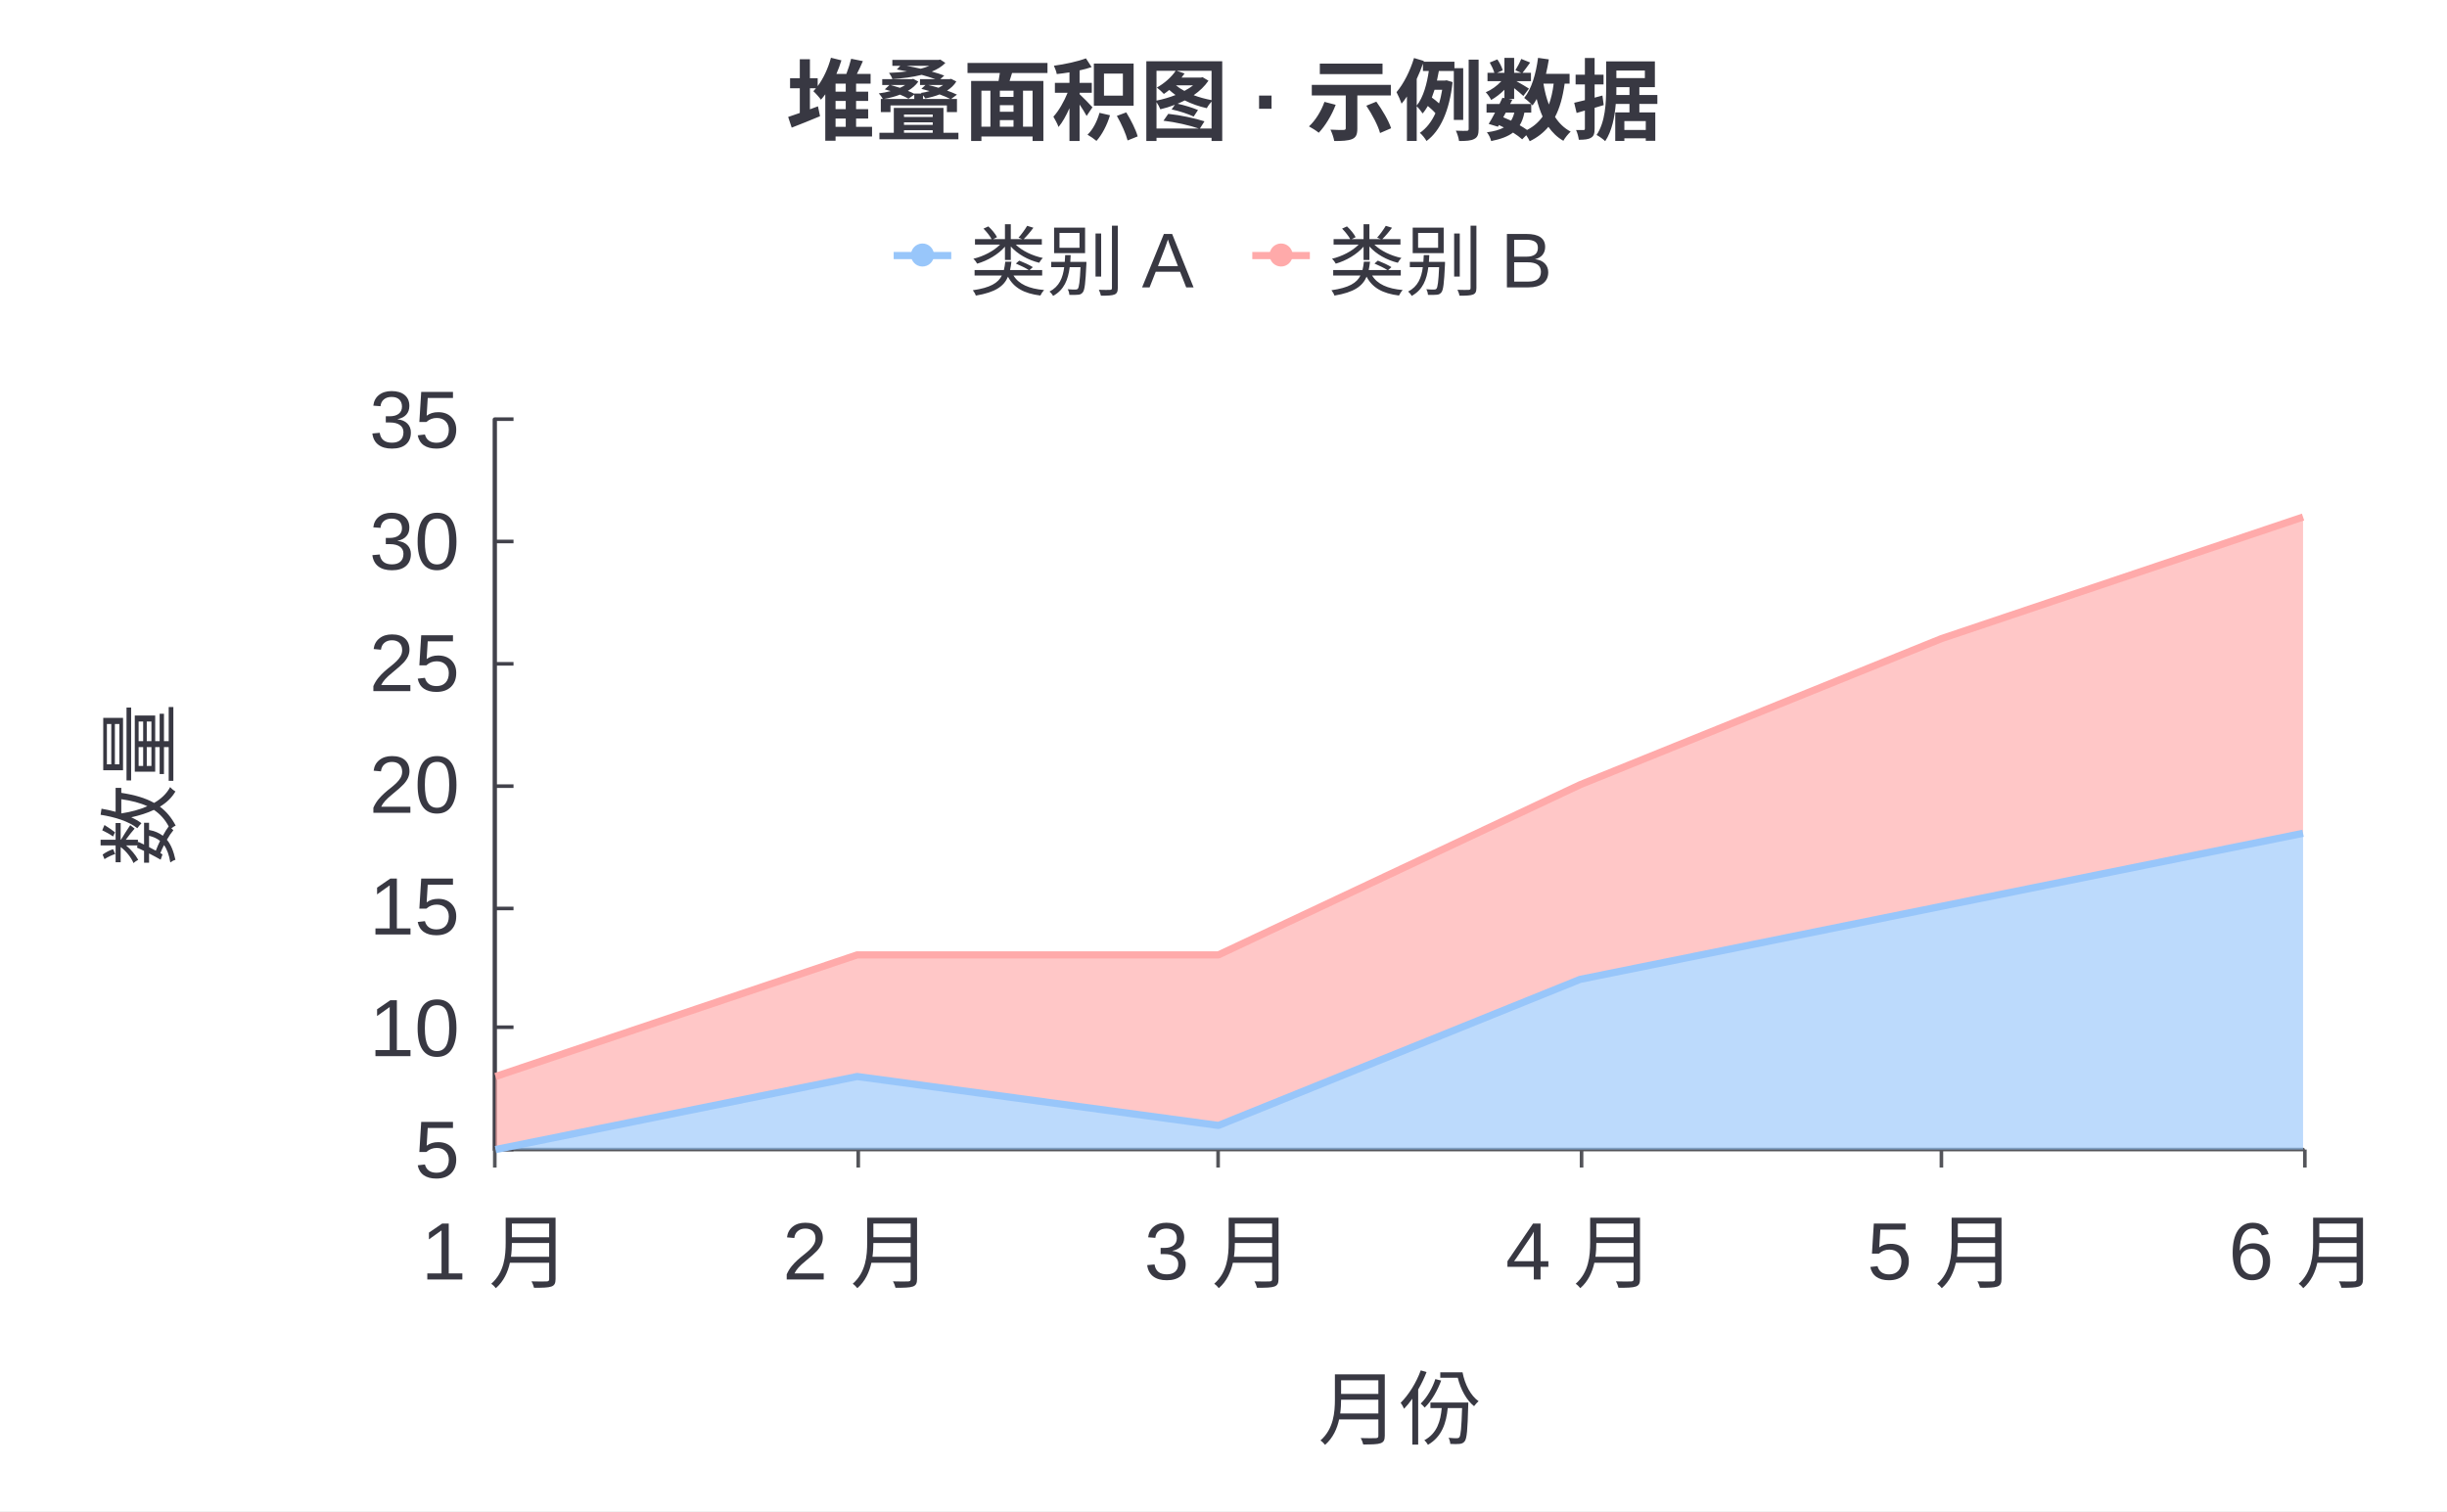
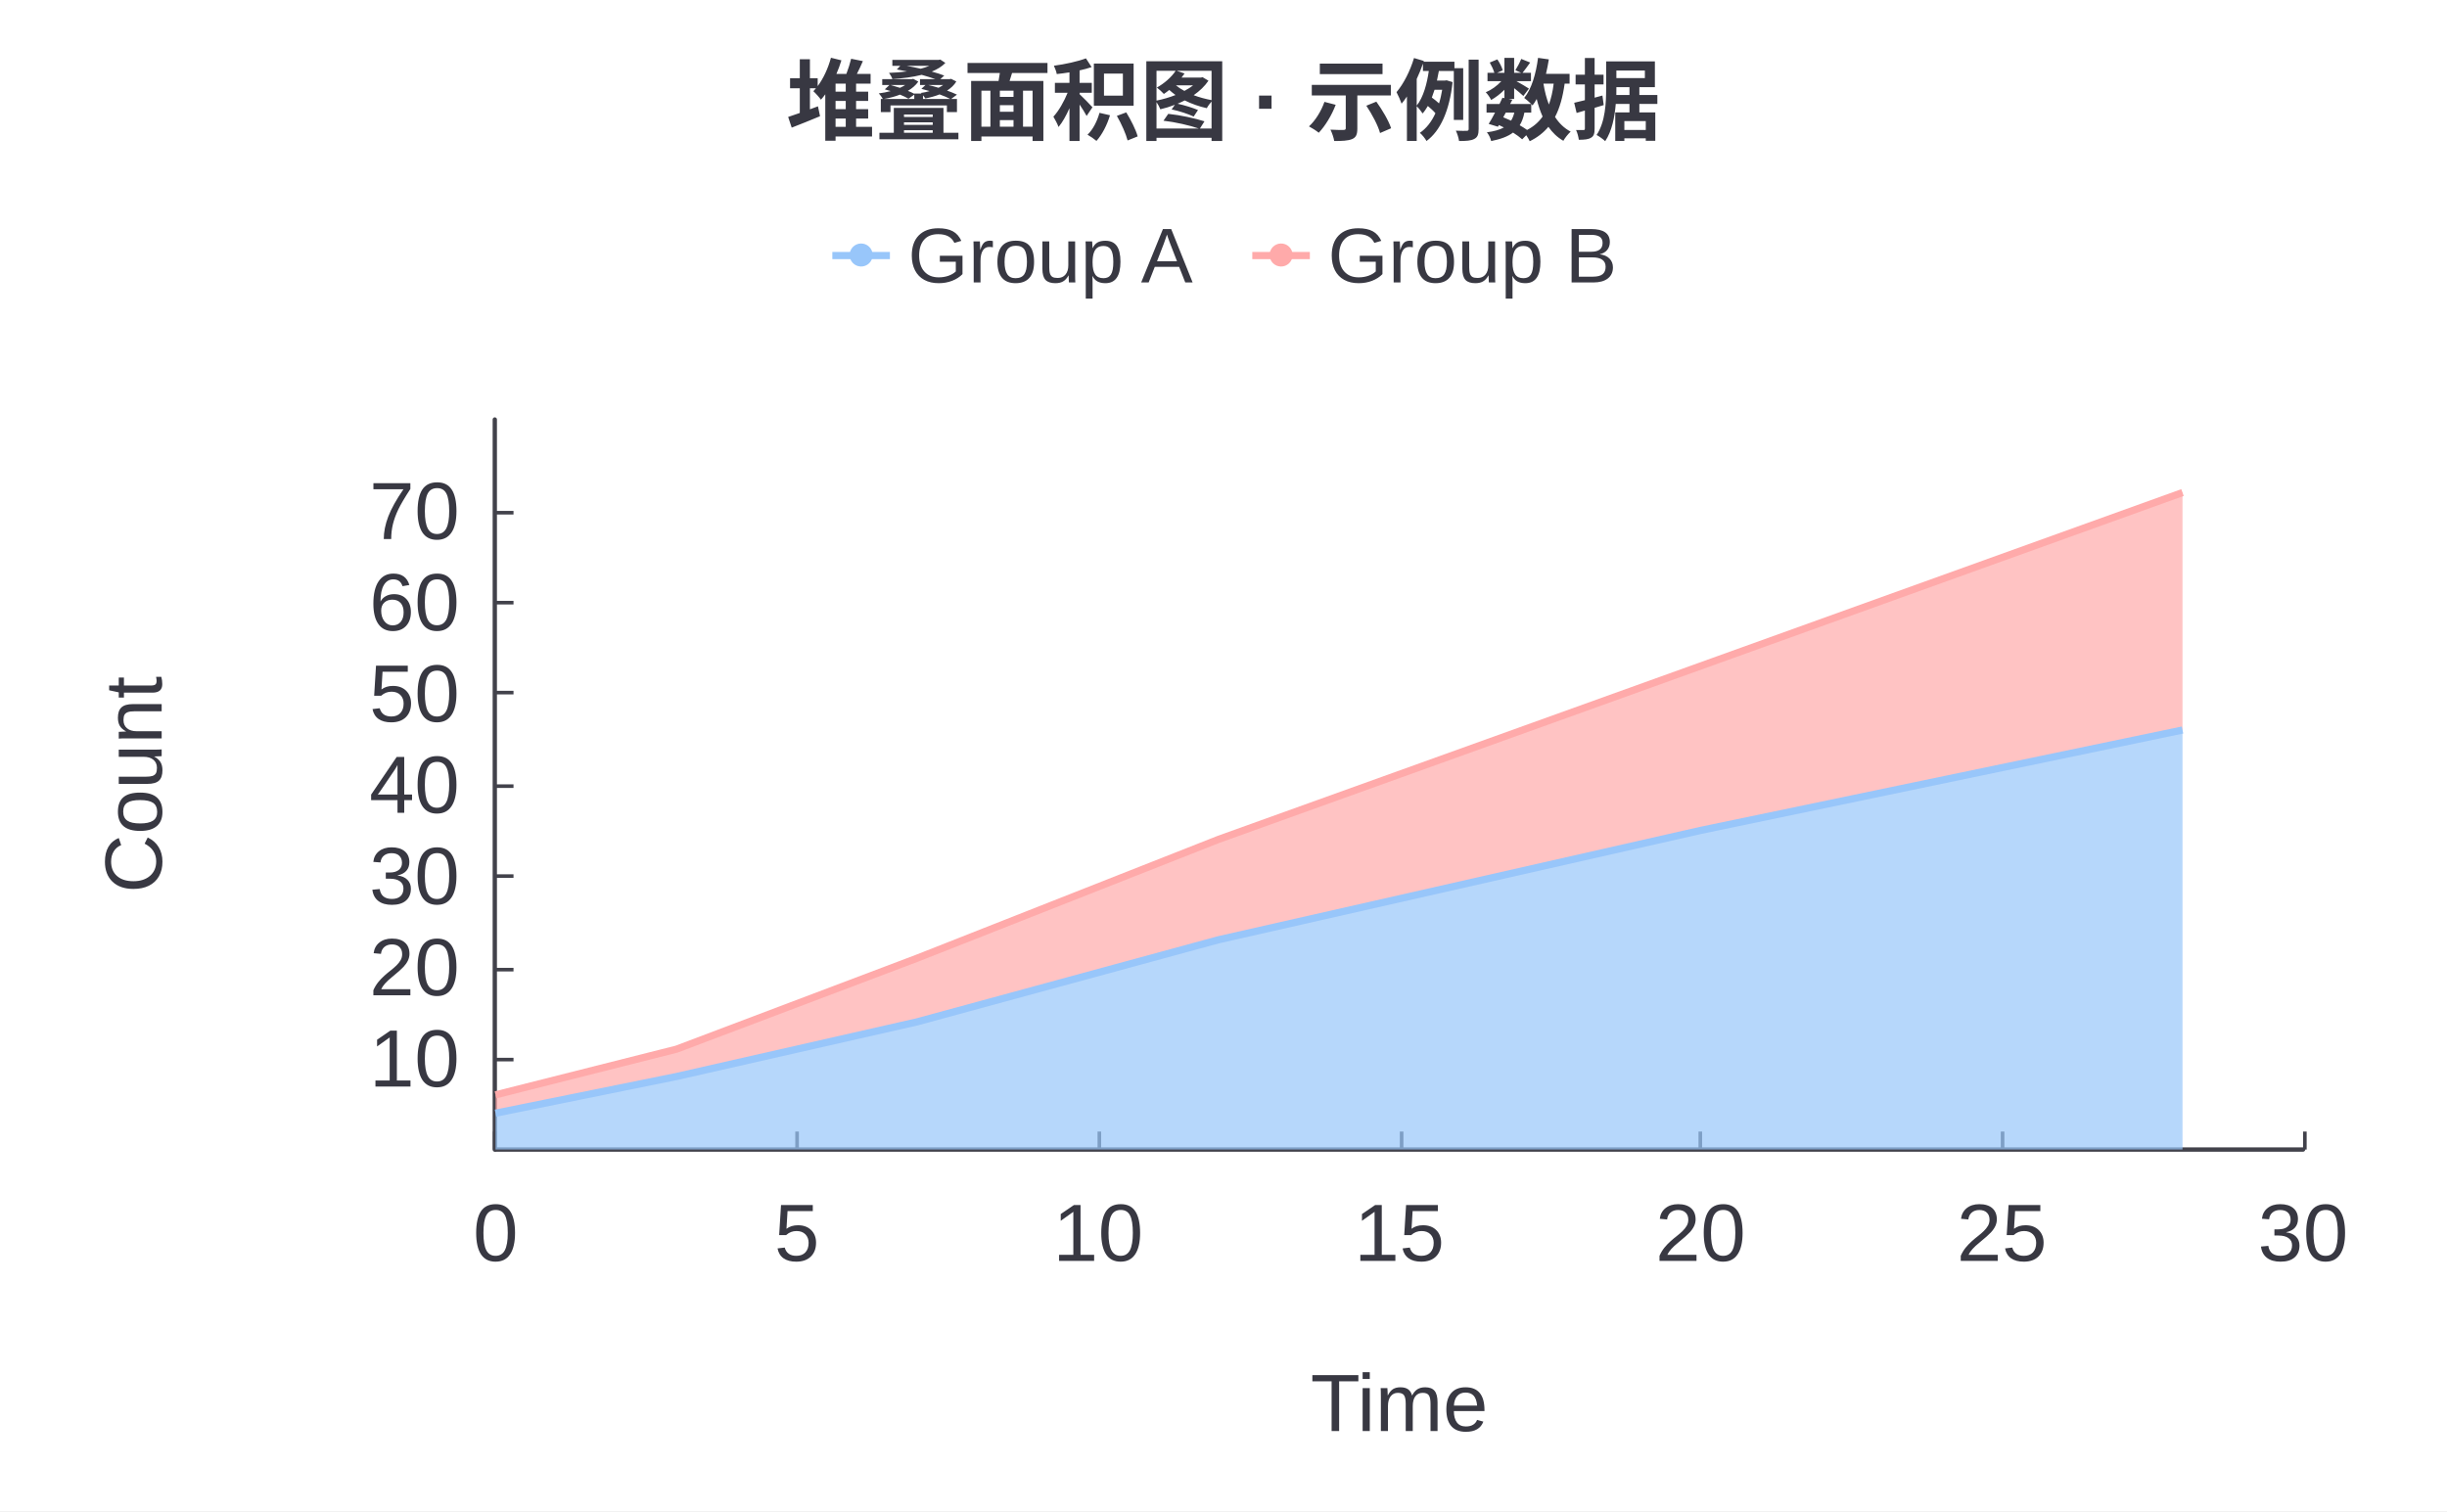
<svg xmlns="http://www.w3.org/2000/svg" width="680" height="420" version="1.1" baseProfile="full" viewBox="0 0 680 420">
  <rect width="680" height="420" x="0" y="0" fill="#ffffff" />
-   <path d="M-22.6 -26.2l45.2 0l0 26.2l-45.2 0Z" transform="matrix(0,-1,1,0,50.1902,218.08)" fill="none" pointer-events="visible" class="zr20-cls-142" />
-   <text dominant-baseline="central" text-anchor="middle" style="font-size:22.578px;font-family:Arial;" y="-13.095" transform="matrix(0,-1,1,0,50.1902,218.08)" fill="#383842">数量</text>
-   <path d="M137.5 319.5L137.5 116.6" fill="none" pointer-events="visible" stroke="#42424b" stroke-width="1.2" stroke-linecap="round" class="zr20-cls-142" />
-   <path d="M-22.6 0l45.2 0l0 26.2l-45.2 0Z" transform="translate(388.8649 376.8098)" fill="none" pointer-events="visible" class="zr20-cls-142" />
-   <text dominant-baseline="central" text-anchor="middle" style="font-size:22.578px;font-family:Arial;" y="13.095" transform="translate(388.8649 376.8098)" fill="#383842">月份</text>
-   <path d="M137.7 319.5L640 319.5" fill="none" pointer-events="visible" stroke="#54555a" stroke-linecap="round" class="zr20-cls-142" />
-   <path d="M137.7 319.5L142.7 319.5" fill="none" pointer-events="visible" stroke="#42424b" class="zr20-cls-142" />
-   <path d="M137.7 285.5L142.7 285.5" fill="none" pointer-events="visible" stroke="#42424b" class="zr20-cls-142" />
-   <path d="M137.7 252.5L142.7 252.5" fill="none" pointer-events="visible" stroke="#42424b" class="zr20-cls-142" />
-   <path d="M137.7 218.5L142.7 218.5" fill="none" pointer-events="visible" stroke="#42424b" class="zr20-cls-142" />
-   <path d="M137.7 184.5L142.7 184.5" fill="none" pointer-events="visible" stroke="#42424b" class="zr20-cls-142" />
-   <path d="M137.7 150.5L142.7 150.5" fill="none" pointer-events="visible" stroke="#42424b" class="zr20-cls-142" />
-   <path d="M137.7 116.5L142.7 116.5" fill="none" pointer-events="visible" stroke="#42424b" class="zr20-cls-142" />
-   <path d="M137.5 319.5L137.5 324.5" fill="none" pointer-events="visible" stroke="#54555a" class="zr20-cls-142" />
-   <path d="M238.5 319.5L238.5 324.5" fill="none" pointer-events="visible" stroke="#54555a" class="zr20-cls-142" />
-   <path d="M338.5 319.5L338.5 324.5" fill="none" pointer-events="visible" stroke="#54555a" class="zr20-cls-142" />
-   <path d="M439.5 319.5L439.5 324.5" fill="none" pointer-events="visible" stroke="#54555a" class="zr20-cls-142" />
-   <path d="M539.5 319.5L539.5 324.5" fill="none" pointer-events="visible" stroke="#54555a" class="zr20-cls-142" />
-   <path d="M640.5 319.5L640.5 324.5" fill="none" pointer-events="visible" stroke="#54555a" class="zr20-cls-142" />
-   <path d="M-12.6 -13.1l12.6 0l0 26.2l-12.6 0Z" transform="translate(127.7298 319.5244)" fill="none" pointer-events="visible" class="zr20-cls-142" />
-   <text dominant-baseline="central" text-anchor="end" style="font-size:22.578px;font-family:Arial;" transform="translate(127.7298 319.5244)" fill="#383842">5</text>
-   <path d="M-25.3 -13.1l25.3 0l0 26.2l-25.3 0Z" transform="translate(127.7298 285.7096)" fill="none" pointer-events="visible" class="zr20-cls-142" />
-   <text dominant-baseline="central" text-anchor="end" style="font-size:22.578px;font-family:Arial;" transform="translate(127.7298 285.7096)" fill="#383842">10</text>
-   <path d="M-25.3 -13.1l25.3 0l0 26.2l-25.3 0Z" transform="translate(127.7298 251.8948)" fill="none" pointer-events="visible" class="zr20-cls-142" />
-   <text dominant-baseline="central" text-anchor="end" style="font-size:22.578px;font-family:Arial;" transform="translate(127.7298 251.8948)" fill="#383842">15</text>
-   <path d="M-25.3 -13.1l25.3 0l0 26.2l-25.3 0Z" transform="translate(127.7298 218.08)" fill="none" pointer-events="visible" class="zr20-cls-142" />
-   <text dominant-baseline="central" text-anchor="end" style="font-size:22.578px;font-family:Arial;" transform="translate(127.7298 218.08)" fill="#383842">20</text>
-   <path d="M-25.3 -13.1l25.3 0l0 26.2l-25.3 0Z" transform="translate(127.7298 184.2652)" fill="none" pointer-events="visible" class="zr20-cls-142" />
-   <text dominant-baseline="central" text-anchor="end" style="font-size:22.578px;font-family:Arial;" transform="translate(127.7298 184.2652)" fill="#383842">25</text>
-   <path d="M-25.3 -13.1l25.3 0l0 26.2l-25.3 0Z" transform="translate(127.7298 150.4504)" fill="none" pointer-events="visible" class="zr20-cls-142" />
-   <text dominant-baseline="central" text-anchor="end" style="font-size:22.578px;font-family:Arial;" transform="translate(127.7298 150.4504)" fill="#383842">30</text>
-   <path d="M-25.3 -13.1l25.3 0l0 26.2l-25.3 0Z" transform="translate(127.7298 116.6356)" fill="none" pointer-events="visible" class="zr20-cls-142" />
-   <text dominant-baseline="central" text-anchor="end" style="font-size:22.578px;font-family:Arial;" transform="translate(127.7298 116.6356)" fill="#383842">35</text>
-   <path d="M-20.8 0l41.5 0l0 26.2l-41.5 0Z" transform="translate(137.7298 329.5244)" fill="none" pointer-events="visible" class="zr20-cls-142" />
-   <text dominant-baseline="central" text-anchor="middle" style="font-size:22.578px;font-family:Arial;" xml:space="preserve" y="13.095" transform="translate(137.7298 329.5244)" fill="#383842">1 月</text>
-   <path d="M-20.8 0l41.5 0l0 26.2l-41.5 0Z" transform="translate(238.1838 329.5244)" fill="none" pointer-events="visible" class="zr20-cls-142" />
-   <text dominant-baseline="central" text-anchor="middle" style="font-size:22.578px;font-family:Arial;" xml:space="preserve" y="13.095" transform="translate(238.1838 329.5244)" fill="#383842">2 月</text>
-   <path d="M-20.8 0l41.5 0l0 26.2l-41.5 0Z" transform="translate(338.6379 329.5244)" fill="none" pointer-events="visible" class="zr20-cls-142" />
-   <text dominant-baseline="central" text-anchor="middle" style="font-size:22.578px;font-family:Arial;" xml:space="preserve" y="13.095" transform="translate(338.6379 329.5244)" fill="#383842">3 月</text>
-   <path d="M-20.8 0l41.5 0l0 26.2l-41.5 0Z" transform="translate(439.0919 329.5244)" fill="none" pointer-events="visible" class="zr20-cls-142" />
-   <text dominant-baseline="central" text-anchor="middle" style="font-size:22.578px;font-family:Arial;" xml:space="preserve" y="13.095" transform="translate(439.0919 329.5244)" fill="#383842">4 月</text>
-   <path d="M-20.8 0l41.5 0l0 26.2l-41.5 0Z" transform="translate(539.546 329.5244)" fill="none" pointer-events="visible" class="zr20-cls-142" />
-   <text dominant-baseline="central" text-anchor="middle" style="font-size:22.578px;font-family:Arial;" xml:space="preserve" y="13.095" transform="translate(539.546 329.5244)" fill="#383842">5 月</text>
-   <path d="M-20.8 0l41.5 0l0 26.2l-41.5 0Z" transform="translate(640 329.5244)" fill="none" pointer-events="visible" class="zr20-cls-142" />
-   <text dominant-baseline="central" text-anchor="middle" style="font-size:22.578px;font-family:Arial;" xml:space="preserve" y="13.095" transform="translate(640 329.5244)" fill="#383842">6 月</text>
-   <g clip-path="url(#zr20-c0)">
-     <path d="M137.7 319.5L238.2 299.2L338.6 312.8L439.1 272.2L539.5 251.9L640 231.6L640 319.5L539.5 319.5L439.1 319.5L338.6 319.5L238.2 319.5L137.7 319.5Z" fill="#98c6fa" fill-opacity="0.65" class="zr20-cls-144" />
+   <path d="M-30.3 -26.2l60.5 0l0 26.2l-60.5 0Z" transform="matrix(0,-1,1,0,50.1902,218.08)" fill="none" pointer-events="visible" class="zr32-cls-211" />
+   <text dominant-baseline="central" text-anchor="middle" style="font-size:22.578px;font-family:Arial;" y="-13.095" transform="matrix(0,-1,1,0,50.1902,218.08)" fill="#383842">Count</text>
+   <path d="M137.5 319.5L137.5 116.6" fill="none" pointer-events="visible" stroke="#42424b" stroke-width="1.2" stroke-linecap="round" class="zr32-cls-211" />
+   <path d="M-25.1 0l50.1 0l0 26.2l-50.1 0Z" transform="translate(388.8649 376.8098)" fill="none" pointer-events="visible" class="zr32-cls-211" />
+   <text dominant-baseline="central" text-anchor="middle" style="font-size:22.578px;font-family:Arial;" y="13.095" transform="translate(388.8649 376.8098)" fill="#383842">Time</text>
+   <path d="M137.7 319.5L640 319.5" fill="none" pointer-events="visible" stroke="#42424b" stroke-width="1.2" stroke-linecap="round" class="zr32-cls-211" />
+   <path d="M137.7 294.5L142.7 294.5" fill="none" pointer-events="visible" stroke="#42424b" class="zr32-cls-211" />
+   <path d="M137.7 269.5L142.7 269.5" fill="none" pointer-events="visible" stroke="#42424b" class="zr32-cls-211" />
+   <path d="M137.7 243.5L142.7 243.5" fill="none" pointer-events="visible" stroke="#42424b" class="zr32-cls-211" />
+   <path d="M137.7 218.5L142.7 218.5" fill="none" pointer-events="visible" stroke="#42424b" class="zr32-cls-211" />
+   <path d="M137.7 192.5L142.7 192.5" fill="none" pointer-events="visible" stroke="#42424b" class="zr32-cls-211" />
+   <path d="M137.7 167.5L142.7 167.5" fill="none" pointer-events="visible" stroke="#42424b" class="zr32-cls-211" />
+   <path d="M137.7 142.5L142.7 142.5" fill="none" pointer-events="visible" stroke="#42424b" class="zr32-cls-211" />
+   <path d="M137.5 319.5L137.5 314.5" fill="none" pointer-events="visible" stroke="#42424b" class="zr32-cls-211" />
+   <path d="M221.5 319.5L221.5 314.5" fill="none" pointer-events="visible" stroke="#42424b" class="zr32-cls-211" />
+   <path d="M305.5 319.5L305.5 314.5" fill="none" pointer-events="visible" stroke="#42424b" class="zr32-cls-211" />
+   <path d="M389.5 319.5L389.5 314.5" fill="none" pointer-events="visible" stroke="#42424b" class="zr32-cls-211" />
+   <path d="M472.5 319.5L472.5 314.5" fill="none" pointer-events="visible" stroke="#42424b" class="zr32-cls-211" />
+   <path d="M556.5 319.5L556.5 314.5" fill="none" pointer-events="visible" stroke="#42424b" class="zr32-cls-211" />
+   <path d="M640.5 319.5L640.5 314.5" fill="none" pointer-events="visible" stroke="#42424b" class="zr32-cls-211" />
+   <path d="M-25.3 -13.1l25.3 0l0 26.2l-25.3 0Z" transform="translate(127.7298 294.1633)" fill="none" pointer-events="visible" class="zr32-cls-211" />
+   <text dominant-baseline="central" text-anchor="end" style="font-size:22.578px;font-family:Arial;" transform="translate(127.7298 294.1633)" fill="#383842">10</text>
+   <path d="M-25.3 -13.1l25.3 0l0 26.2l-25.3 0Z" transform="translate(127.7298 268.8022)" fill="none" pointer-events="visible" class="zr32-cls-211" />
+   <text dominant-baseline="central" text-anchor="end" style="font-size:22.578px;font-family:Arial;" transform="translate(127.7298 268.8022)" fill="#383842">20</text>
+   <path d="M-25.3 -13.1l25.3 0l0 26.2l-25.3 0Z" transform="translate(127.7298 243.4411)" fill="none" pointer-events="visible" class="zr32-cls-211" />
+   <text dominant-baseline="central" text-anchor="end" style="font-size:22.578px;font-family:Arial;" transform="translate(127.7298 243.4411)" fill="#383842">30</text>
+   <path d="M-25.3 -13.1l25.3 0l0 26.2l-25.3 0Z" transform="translate(127.7298 218.08)" fill="none" pointer-events="visible" class="zr32-cls-211" />
+   <text dominant-baseline="central" text-anchor="end" style="font-size:22.578px;font-family:Arial;" transform="translate(127.7298 218.08)" fill="#383842">40</text>
+   <path d="M-25.3 -13.1l25.3 0l0 26.2l-25.3 0Z" transform="translate(127.7298 192.7189)" fill="none" pointer-events="visible" class="zr32-cls-211" />
+   <text dominant-baseline="central" text-anchor="end" style="font-size:22.578px;font-family:Arial;" transform="translate(127.7298 192.7189)" fill="#383842">50</text>
+   <path d="M-25.3 -13.1l25.3 0l0 26.2l-25.3 0Z" transform="translate(127.7298 167.3578)" fill="none" pointer-events="visible" class="zr32-cls-211" />
+   <text dominant-baseline="central" text-anchor="end" style="font-size:22.578px;font-family:Arial;" transform="translate(127.7298 167.3578)" fill="#383842">60</text>
+   <path d="M-25.3 -13.1l25.3 0l0 26.2l-25.3 0Z" transform="translate(127.7298 141.9967)" fill="none" pointer-events="visible" class="zr32-cls-211" />
+   <text dominant-baseline="central" text-anchor="end" style="font-size:22.578px;font-family:Arial;" transform="translate(127.7298 141.9967)" fill="#383842">70</text>
+   <path d="M-6.3 0l12.6 0l0 26.2l-12.6 0Z" transform="translate(137.7298 329.5244)" fill="none" pointer-events="visible" class="zr32-cls-211" />
+   <text dominant-baseline="central" text-anchor="middle" style="font-size:22.578px;font-family:Arial;" y="13.095" transform="translate(137.7298 329.5244)" fill="#383842">0</text>
+   <path d="M-6.3 0l12.6 0l0 26.2l-12.6 0Z" transform="translate(221.4415 329.5244)" fill="none" pointer-events="visible" class="zr32-cls-211" />
+   <text dominant-baseline="central" text-anchor="middle" style="font-size:22.578px;font-family:Arial;" y="13.095" transform="translate(221.4415 329.5244)" fill="#383842">5</text>
+   <path d="M-12.6 0l25.3 0l0 26.2l-25.3 0Z" transform="translate(305.1532 329.5244)" fill="none" pointer-events="visible" class="zr32-cls-211" />
+   <text dominant-baseline="central" text-anchor="middle" style="font-size:22.578px;font-family:Arial;" y="13.095" transform="translate(305.1532 329.5244)" fill="#383842">10</text>
+   <path d="M-12.6 0l25.3 0l0 26.2l-25.3 0Z" transform="translate(388.8649 329.5244)" fill="none" pointer-events="visible" class="zr32-cls-211" />
+   <text dominant-baseline="central" text-anchor="middle" style="font-size:22.578px;font-family:Arial;" y="13.095" transform="translate(388.8649 329.5244)" fill="#383842">15</text>
+   <path d="M-12.6 0l25.3 0l0 26.2l-25.3 0Z" transform="translate(472.5766 329.5244)" fill="none" pointer-events="visible" class="zr32-cls-211" />
+   <text dominant-baseline="central" text-anchor="middle" style="font-size:22.578px;font-family:Arial;" y="13.095" transform="translate(472.5766 329.5244)" fill="#383842">20</text>
+   <path d="M-12.6 0l25.3 0l0 26.2l-25.3 0Z" transform="translate(556.2883 329.5244)" fill="none" pointer-events="visible" class="zr32-cls-211" />
+   <text dominant-baseline="central" text-anchor="middle" style="font-size:22.578px;font-family:Arial;" y="13.095" transform="translate(556.2883 329.5244)" fill="#383842">25</text>
+   <path d="M-12.6 0l25.3 0l0 26.2l-25.3 0Z" transform="translate(640 329.5244)" fill="none" pointer-events="visible" class="zr32-cls-211" />
+   <text dominant-baseline="central" text-anchor="middle" style="font-size:22.578px;font-family:Arial;" y="13.095" transform="translate(640 329.5244)" fill="#383842">30</text>
+   <g clip-path="url(#zr32-c0)">
+     <path d="M137.7 309.4L188 299.2L254.9 284L338.6 261.2L472.6 230.8L606.5 202.9L606.5 319.5L472.6 319.5L338.6 319.5L254.9 319.5L188 319.5L137.7 319.5Z" fill="#98c6fa" fill-opacity="0.7" class="zr32-cls-213" />
  </g>
-   <g clip-path="url(#zr20-c1)">
-     <path d="M137.7 299.2L238.2 265.4L338.6 265.4L439.1 218.1L539.5 177.5L640 143.7L640 231.6L539.5 251.9L439.1 272.2L338.6 312.8L238.2 299.2L137.7 319.5Z" fill="#ffaaaa" fill-opacity="0.65" class="zr20-cls-145" />
+   <g clip-path="url(#zr32-c1)">
+     <path d="M137.7 304.3L188 291.6L254.9 266.3L338.6 233.3L472.6 185.1L606.5 136.9L606.5 202.9L472.6 230.8L338.6 261.2L254.9 284L188 299.2L137.7 309.4Z" fill="#ffaaaa" fill-opacity="0.7" class="zr32-cls-214" />
  </g>
-   <g clip-path="url(#zr20-c0)">
-     <path d="M137.7 319.5L238.2 299.2L338.6 312.8L439.1 272.2L539.5 251.9L640 231.6" fill="none" pointer-events="visible" stroke="#98c6fa" stroke-width="2" stroke-linejoin="bevel" class="zr20-cls-146" />
+   <g clip-path="url(#zr32-c0)">
+     <path d="M137.7 309.4L188 299.2L254.9 284L338.6 261.2L472.6 230.8L606.5 202.9" fill="none" pointer-events="visible" stroke="#98c6fa" stroke-width="2" stroke-linejoin="bevel" class="zr32-cls-215" />
  </g>
-   <g clip-path="url(#zr20-c1)">
-     <path d="M137.7 299.2L238.2 265.4L338.6 265.4L439.1 218.1L539.5 177.5L640 143.7" fill="none" pointer-events="visible" stroke="#ffaaaa" stroke-width="2" stroke-linejoin="bevel" class="zr20-cls-146" />
+   <g clip-path="url(#zr32-c1)">
+     <path d="M137.7 304.3L188 291.6L254.9 266.3L338.6 233.3L472.6 185.1L606.5 136.9" fill="none" pointer-events="visible" stroke="#ffaaaa" stroke-width="2" stroke-linejoin="bevel" class="zr32-cls-215" />
  </g>
-   <path d="M0 0l185.3 0l0 25l-185.3 0Z" transform="translate(247.3456 58.5102)" fill="rgb(0,0,0)" fill-opacity="0" stroke="#b7b9be" stroke-width="0" class="zr20-cls-142" />
-   <path d="M0 4L16 4" transform="translate(248.3456 67.0253)" fill="#000" stroke="#98c6fa" stroke-width="2" stroke-linecap="butt" stroke-miterlimit="10" class="zr20-cls-142" />
-   <path d="M11.2 4A3.2 3.2 0 1 1 11.2 3.7A3.2 3.2 0 0 1 11.2 4" transform="translate(248.3456 67.0253)" fill="#98c6fa" class="zr20-cls-142" />
-   <path d="M21 -8.5l63.7 0l0 25l-63.7 0Z" transform="translate(248.3456 67.0253)" fill="none" pointer-events="visible" class="zr20-cls-142" />
-   <text dominant-baseline="central" text-anchor="start" style="font-size:21.578px;font-family:Arial;" xml:space="preserve" x="21" y="4" transform="translate(248.3456 67.0253)" fill="#383842">类别 A</text>
-   <path d="M-1 -8.5l85.7 0l0 25l-85.7 0Z" transform="translate(248.3456 67.0253)" fill="none" pointer-events="visible" ecmeta_series_index="0" ecmeta_data_index="0" ecmeta_ssr_type="legend" class="zr20-cls-147" />
-   <path d="M0 4L16 4" transform="translate(348 67.0253)" fill="#000" stroke="#ffaaaa" stroke-width="2" stroke-linecap="butt" stroke-miterlimit="10" class="zr20-cls-142" />
-   <path d="M11.2 4A3.2 3.2 0 1 1 11.2 3.7A3.2 3.2 0 0 1 11.2 4" transform="translate(348 67.0253)" fill="#ffaaaa" class="zr20-cls-142" />
-   <path d="M21 -8.5l63.7 0l0 25l-63.7 0Z" transform="translate(348 67.0253)" fill="none" pointer-events="visible" class="zr20-cls-142" />
-   <text dominant-baseline="central" text-anchor="start" style="font-size:21.578px;font-family:Arial;" xml:space="preserve" x="21" y="4" transform="translate(348 67.0253)" fill="#383842">类别 B</text>
-   <path d="M-1 -8.5l85.7 0l0 25l-85.7 0Z" transform="translate(348 67.0253)" fill="none" pointer-events="visible" ecmeta_series_index="1" ecmeta_data_index="1" ecmeta_ssr_type="legend" class="zr20-cls-147" />
-   <path d="M-129.8 0l259.5 0l0 28.5l-259.5 0Z" transform="translate(340 12)" fill="rgb(0,0,0)" fill-opacity="0" stroke="#3c3c41" stroke-width="0" class="zr20-cls-142" />
-   <path d="M-129.8 0l259.5 0l0 28.5l-259.5 0Z" transform="translate(340 12)" fill="none" pointer-events="visible" class="zr20-cls-142" />
+   <path d="M0 0l219.4 0l0 25l-219.4 0Z" transform="translate(230.2991 58.5102)" fill="rgb(0,0,0)" fill-opacity="0" stroke="#b7b9be" stroke-width="0" class="zr32-cls-211" />
+   <path d="M0 4L16 4" transform="translate(231.2991 67.0253)" fill="#000" stroke="#98c6fa" stroke-width="2" stroke-linecap="butt" stroke-miterlimit="10" class="zr32-cls-211" />
+   <path d="M11.2 4A3.2 3.2 0 1 1 11.2 3.7A3.2 3.2 0 0 1 11.2 4" transform="translate(231.2991 67.0253)" fill="#98c6fa" class="zr32-cls-211" />
+   <path d="M21 -8.5l80.7 0l0 25l-80.7 0Z" transform="translate(231.2991 67.0253)" fill="none" pointer-events="visible" class="zr32-cls-211" />
+   <text dominant-baseline="central" text-anchor="start" style="font-size:21.578px;font-family:Arial;" xml:space="preserve" x="21" y="4" transform="translate(231.2991 67.0253)" fill="#383842">Group A</text>
+   <path d="M-1 -8.5l102.7 0l0 25l-102.7 0Z" transform="translate(231.2991 67.0253)" fill="none" pointer-events="visible" ecmeta_series_index="0" ecmeta_data_index="0" ecmeta_ssr_type="legend" class="zr32-cls-216" />
+   <path d="M0 4L16 4" transform="translate(348 67.0253)" fill="#000" stroke="#ffaaaa" stroke-width="2" stroke-linecap="butt" stroke-miterlimit="10" class="zr32-cls-211" />
+   <path d="M11.2 4A3.2 3.2 0 1 1 11.2 3.7A3.2 3.2 0 0 1 11.2 4" transform="translate(348 67.0253)" fill="#ffaaaa" class="zr32-cls-211" />
+   <path d="M21 -8.5l80.7 0l0 25l-80.7 0Z" transform="translate(348 67.0253)" fill="none" pointer-events="visible" class="zr32-cls-211" />
+   <text dominant-baseline="central" text-anchor="start" style="font-size:21.578px;font-family:Arial;" xml:space="preserve" x="21" y="4" transform="translate(348 67.0253)" fill="#383842">Group B</text>
+   <path d="M-1 -8.5l102.7 0l0 25l-102.7 0Z" transform="translate(348 67.0253)" fill="none" pointer-events="visible" ecmeta_series_index="1" ecmeta_data_index="1" ecmeta_ssr_type="legend" class="zr32-cls-216" />
+   <path d="M-129.8 0l259.5 0l0 28.5l-259.5 0Z" transform="translate(340 12)" fill="rgb(0,0,0)" fill-opacity="0" stroke="#3c3c41" stroke-width="0" class="zr32-cls-211" />
+   <path d="M-129.8 0l259.5 0l0 28.5l-259.5 0Z" transform="translate(340 12)" fill="none" pointer-events="visible" class="zr32-cls-211" />
  <text dominant-baseline="central" text-anchor="middle" style="font-size:24.578px;font-family:Arial;font-weight:600;" xml:space="preserve" y="14.255" transform="translate(340 12)" fill="#383842">堆叠面积图 · 示例数据</text>
  <defs>
-     <clipPath id="zr20-c0">
-       <path d="M136 115.6l506 0l0 204.9l-506 0Z" fill="#000" class="zr20-cls-143" />
+     <clipPath id="zr32-c0">
+       <path d="M136 115.6l506 0l0 204.9l-506 0Z" fill="#000" class="zr32-cls-212" />
    </clipPath>
-     <clipPath id="zr20-c1">
-       <path d="M136 115.6l506 0l0 204.9l-506 0Z" fill="#000" class="zr20-cls-143" />
+     <clipPath id="zr32-c1">
+       <path d="M136 115.6l506 0l0 204.9l-506 0Z" fill="#000" class="zr32-cls-212" />
    </clipPath>
  </defs>
  <style>
- .zr20-cls-142:hover {
+ .zr32-cls-211:hover {
pointer-events:none;
}
- .zr20-cls-143:hover {
+ .zr32-cls-212:hover {
cursor:pointer;
fill:rgba(0,0,0,1);
}
- .zr20-cls-144:hover {
+ .zr32-cls-213:hover {
cursor:pointer;
fill:rgba(167,217,255,1);
}
- .zr20-cls-145:hover {
+ .zr32-cls-214:hover {
cursor:pointer;
fill:rgba(255,187,187,1);
}
- .zr20-cls-146:hover {
+ .zr32-cls-215:hover {
cursor:pointer;
}
- .zr20-cls-147:hover {
+ .zr32-cls-216:hover {
cursor:pointer;
fill:rgba(0,0,0,0);
}



</style>
</svg>
